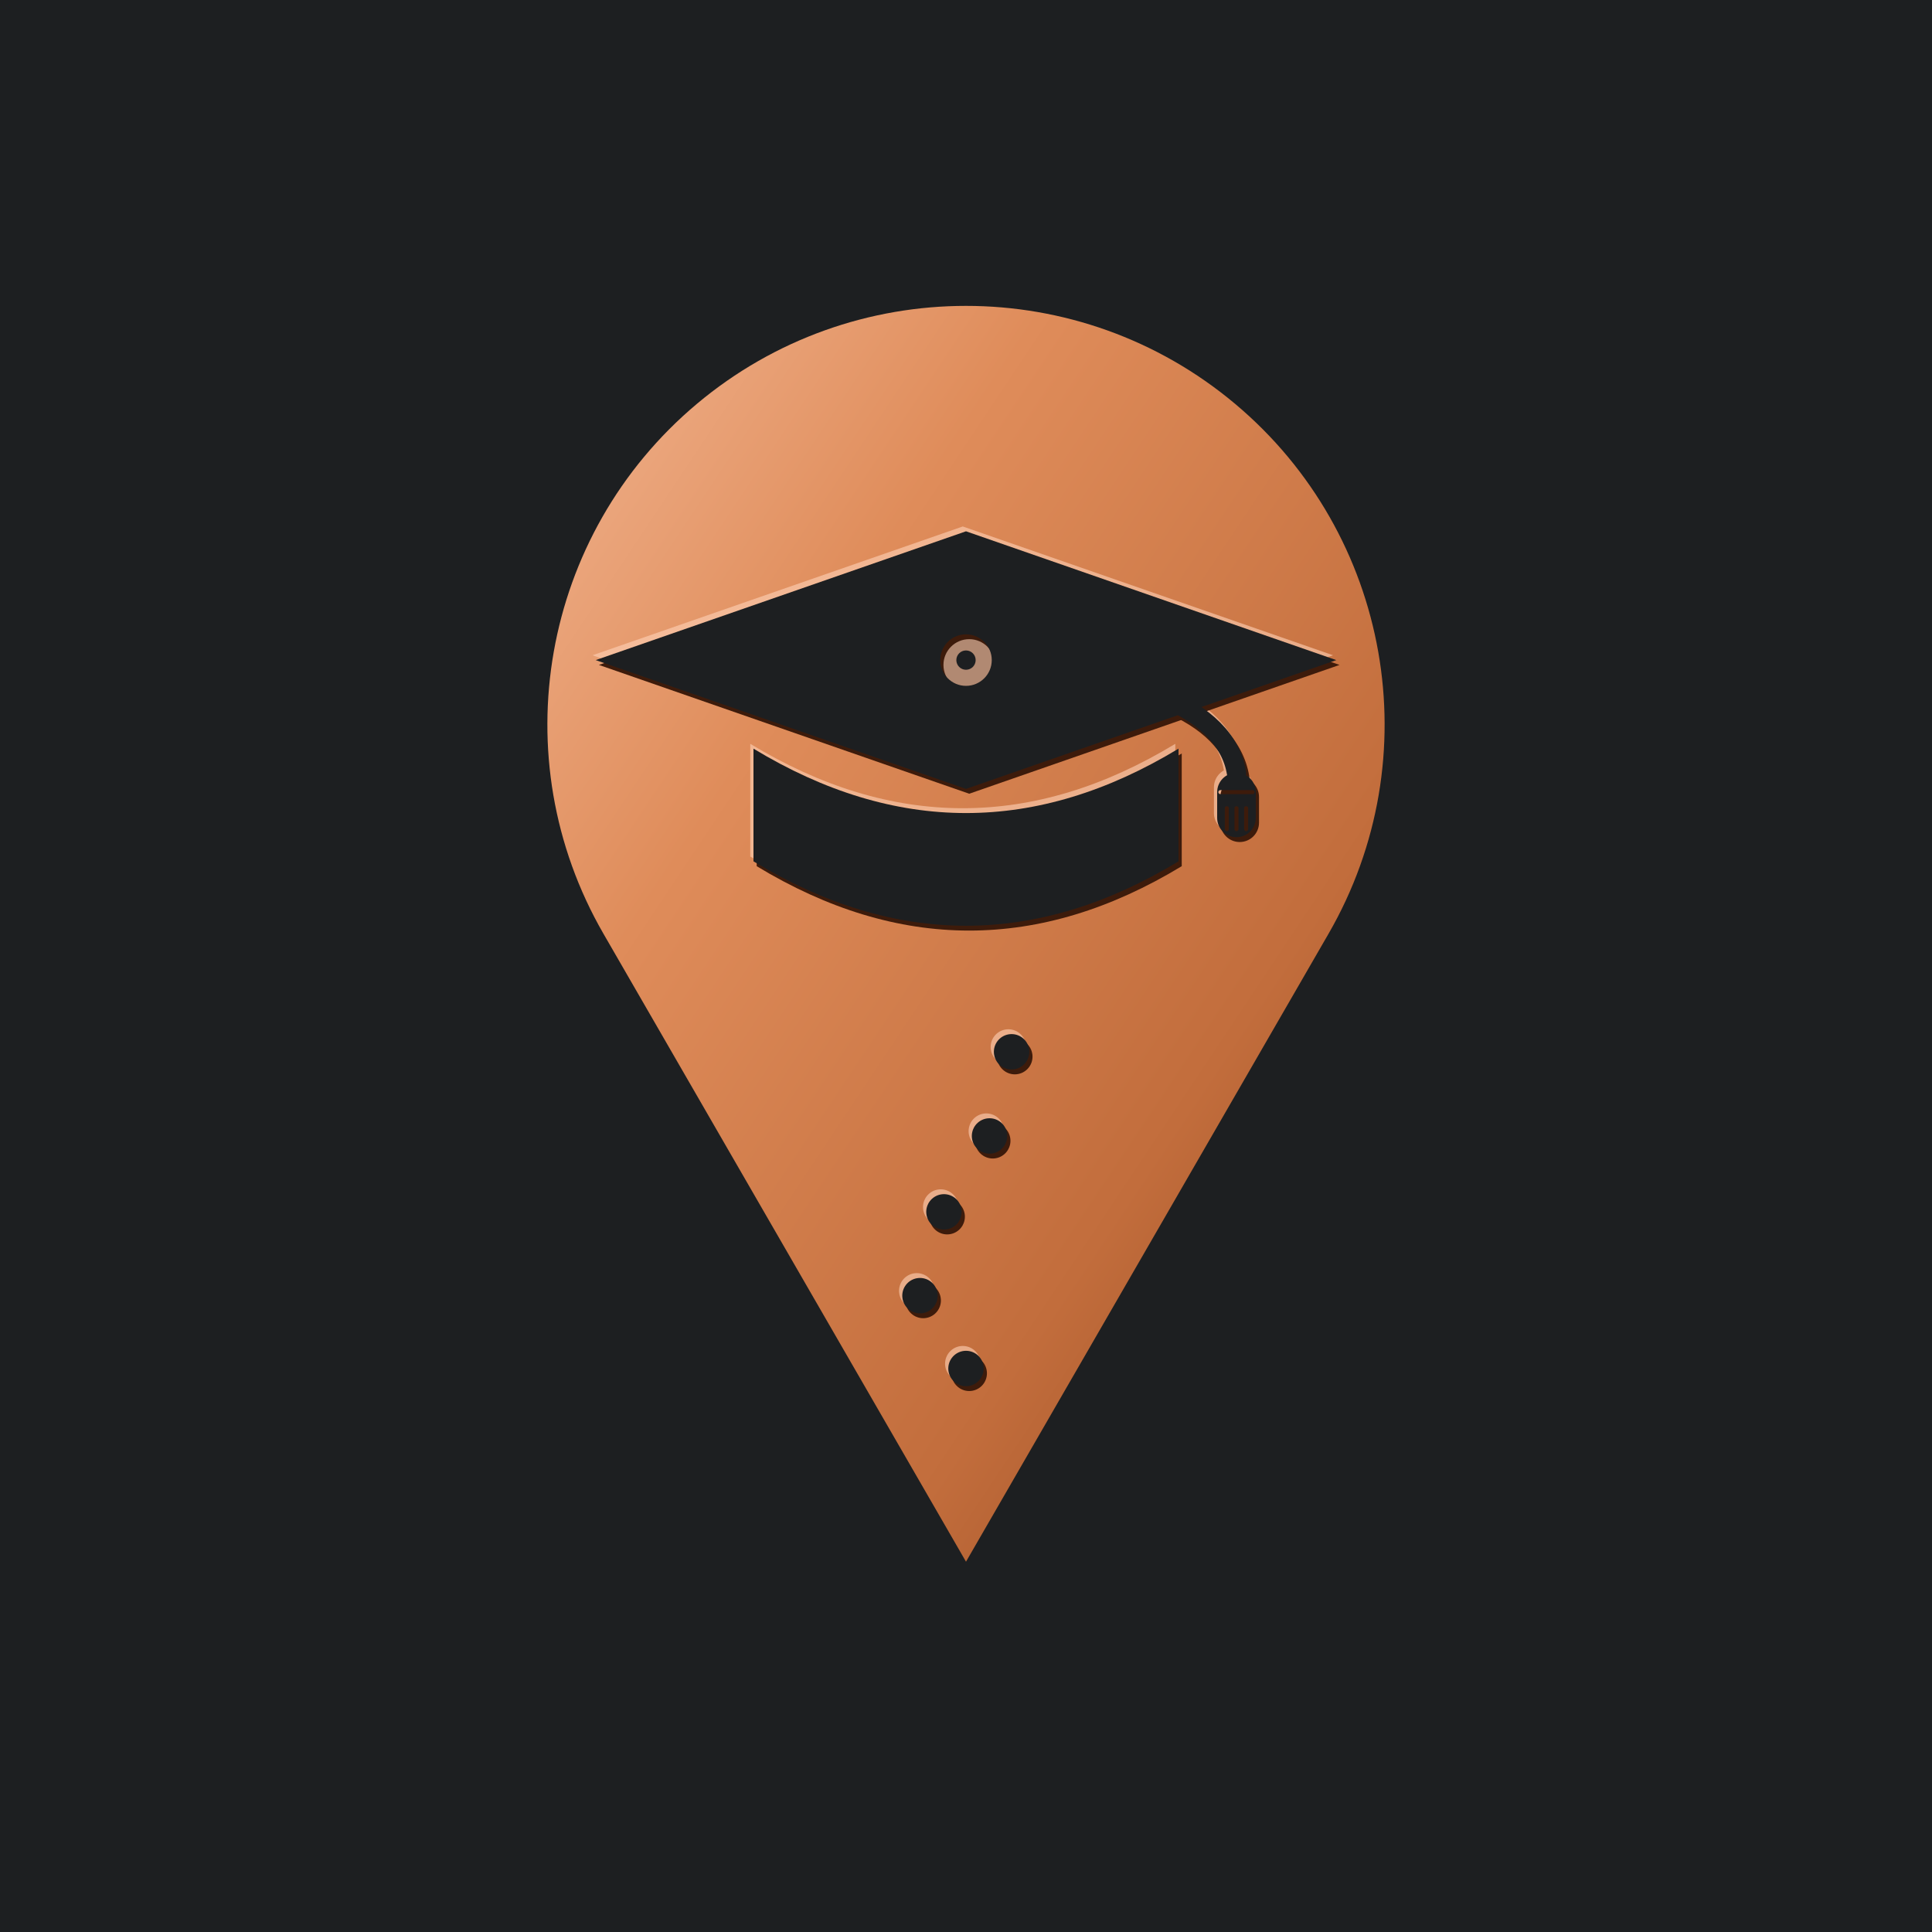
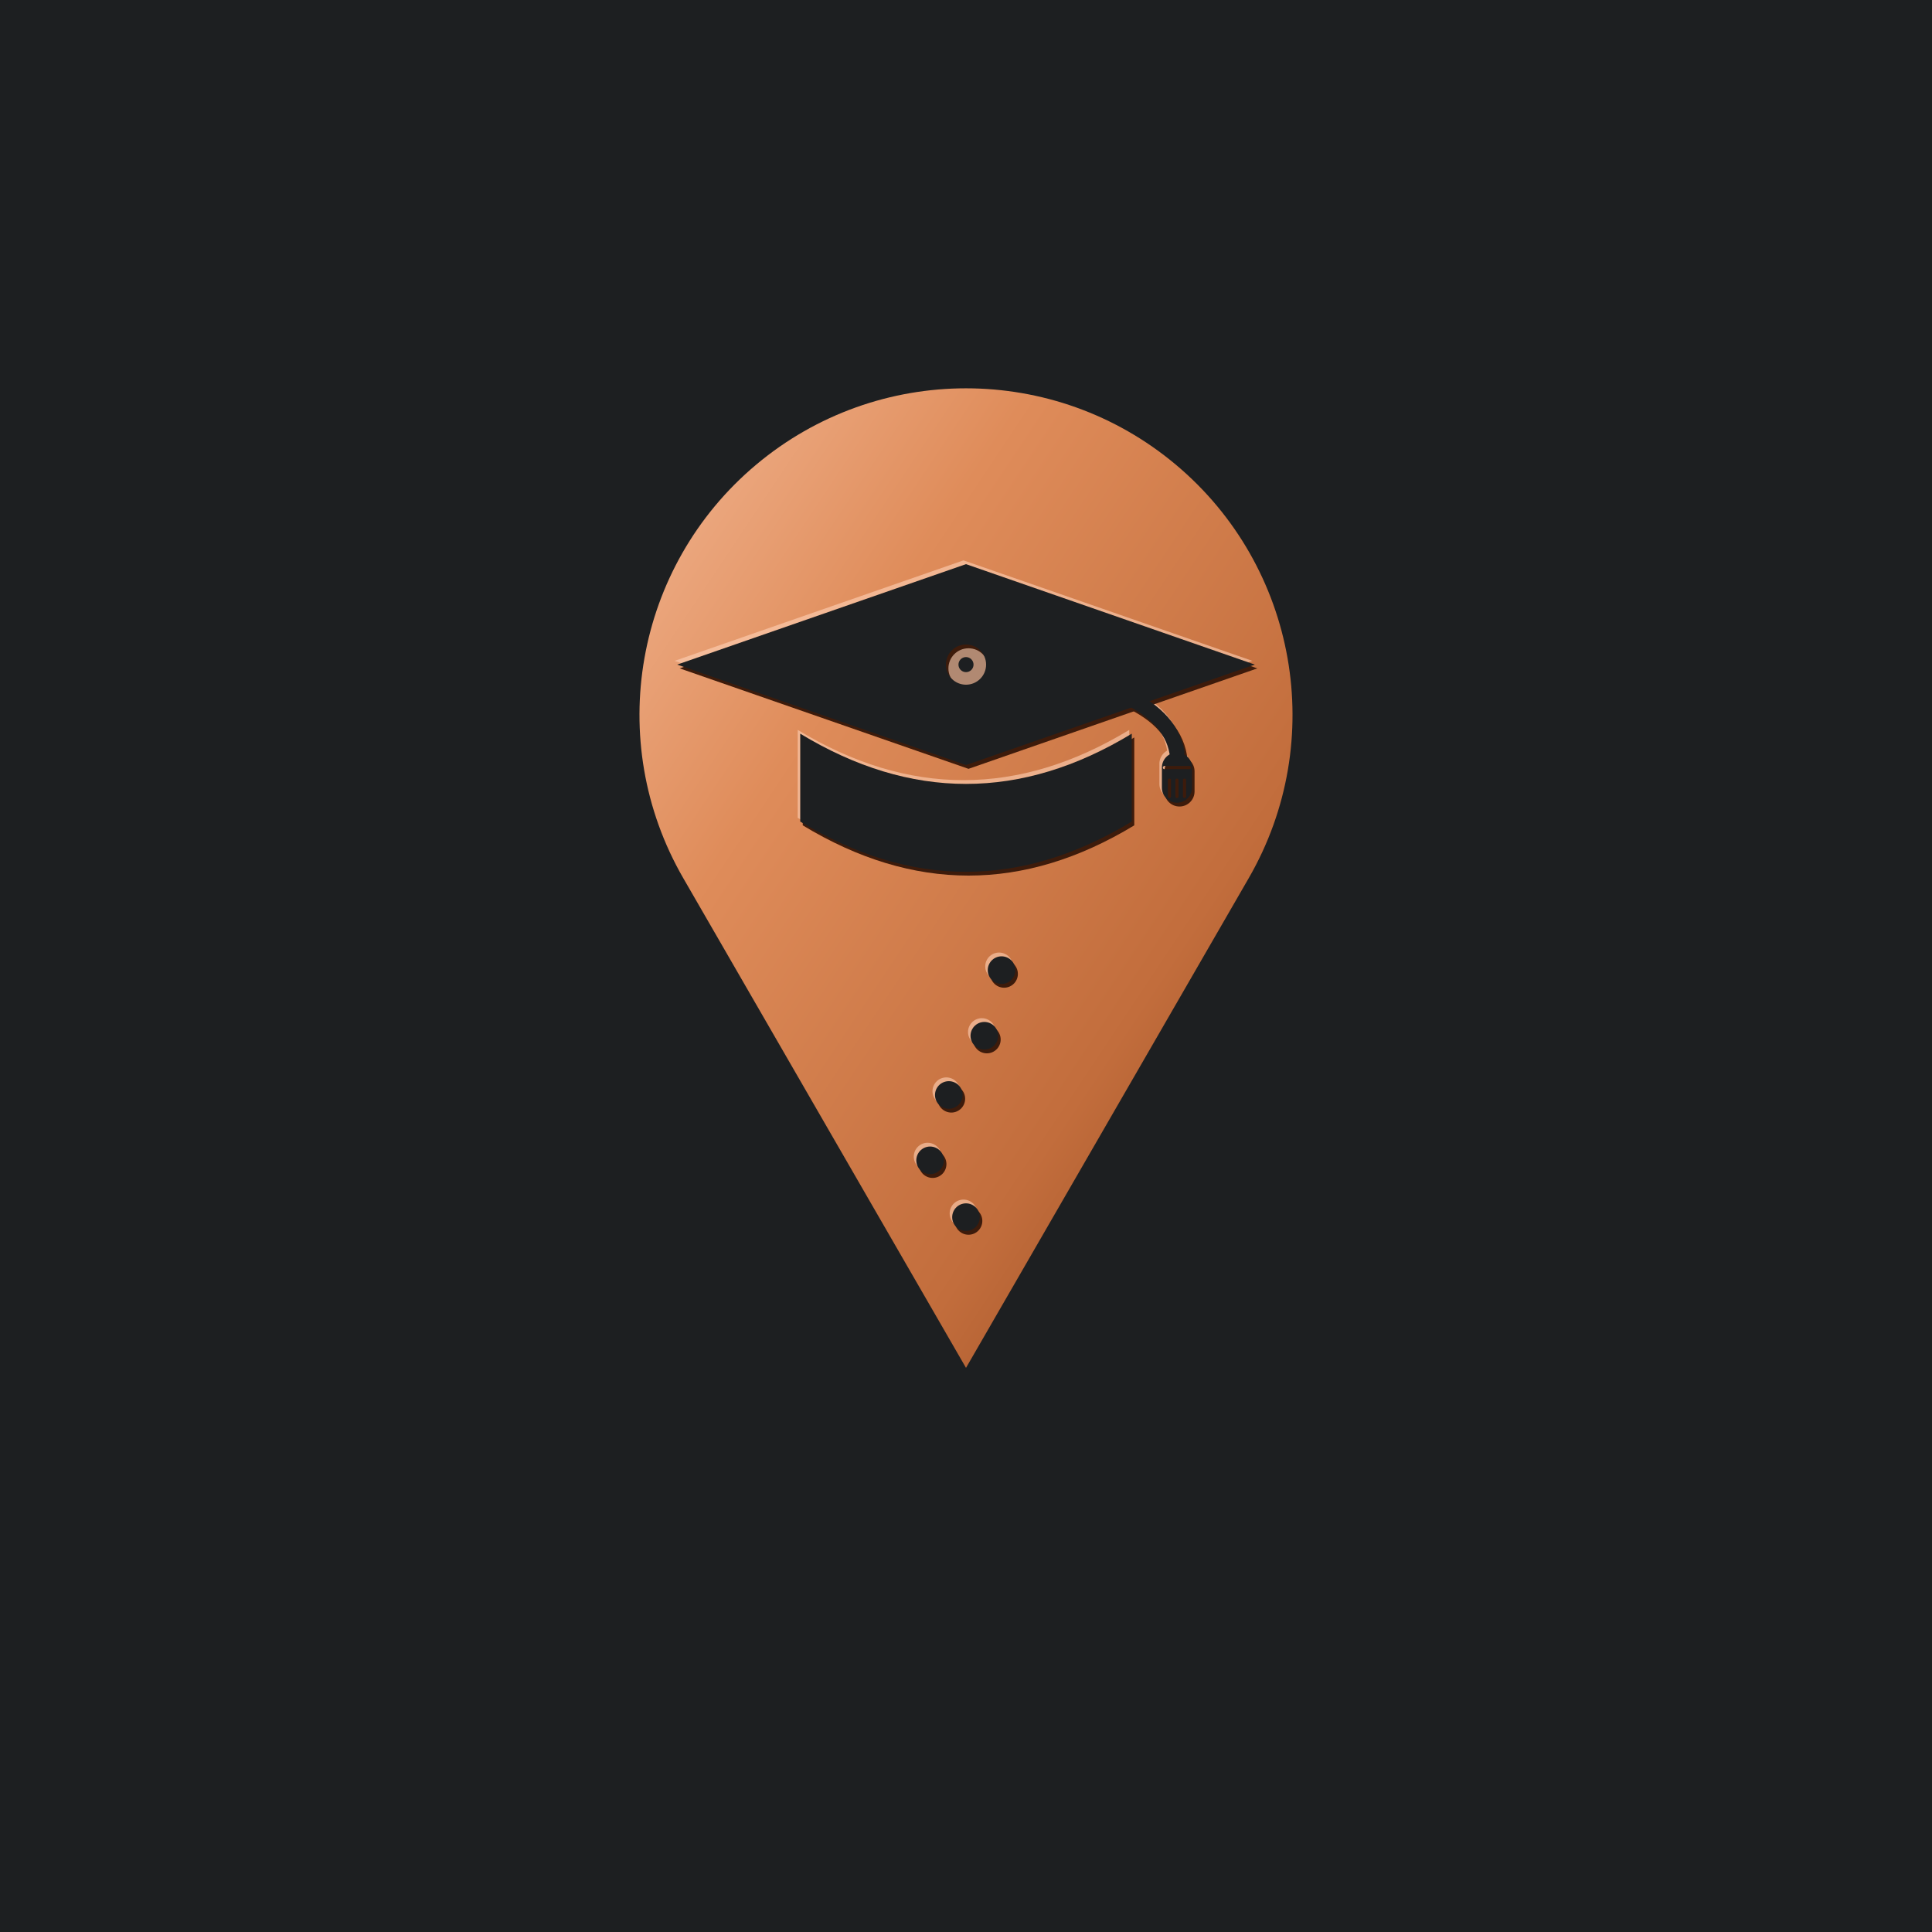
<svg xmlns="http://www.w3.org/2000/svg" width="1024" height="1024" viewBox="0 0 1200 1200">
  <rect width="1200" height="1200" fill="#1D1F21" />
  <defs>
    <linearGradient id="metalCopper" x1="0%" y1="0%" x2="100%" y2="100%">
      <stop offset="0%" stop-color="#F2B591" />
      <stop offset="30%" stop-color="#DF8C5A" />
      <stop offset="70%" stop-color="#C26D3C" />
      <stop offset="100%" stop-color="#8F431B" />
    </linearGradient>
    <mask id="capMask">
      <rect x="-500" y="-500" width="2200" height="2200" fill="white" />
      <path d="M 512 280 L 742 360 L 512 440 L 282 360 Z" fill="black" />
      <path d="M 380 415 Q 512 495 644 415 L 644 485 Q 512 565 380 485 Z" fill="black" />
      <path d="M 512 360 Q 670 370 680 430" fill="none" stroke="black" stroke-width="12" stroke-linecap="round" />
      <rect x="668" y="430" width="24" height="40" rx="12" fill="black" />
      <path d="M 670 442 L 690 442" stroke="white" stroke-width="2.5" stroke-linecap="round" />
      <path d="M 674 452 L 674 465 M 680 452 L 680 465 M 686 452 L 686 465" stroke="white" stroke-width="2.5" stroke-linecap="round" />
      <circle cx="512" cy="360" r="16" fill="white" />
      <circle cx="512" cy="360" r="6" fill="black" />
      <path d="M 512 800 C 412 720, 612 640, 512 560" fill="none" stroke="black" stroke-width="22" stroke-dasharray="0, 55" stroke-linecap="round" />
    </mask>
  </defs>
-   <g transform="translate(88, 50)" mask="url(#capMask)">
+   <g transform="translate(600, 600) scale(0.78) translate(-512, -600)" mask="url(#capMask)">
    <path d="M 286.84 530 A 260 260 0 1 1 737.16 530 L 512 920 Z" fill="url(#metalCopper)" />
    <g transform="translate(-2, -3)">
      <g fill="#FFD2B8" opacity="0.6">
        <path d="M 512 280 L 742 360 L 512 440 L 282 360 Z" />
        <path d="M 380 415 Q 512 495 644 415 L 644 485 Q 512 565 380 485 Z" />
        <path d="M 512 800 C 412 720, 612 640, 512 560" fill="none" stroke="#FFD2B8" stroke-width="22" stroke-dasharray="0, 55" stroke-linecap="round" />
        <path d="M 512 360 Q 670 370 680 430" fill="none" stroke="#FFD2B8" stroke-width="12" stroke-linecap="round" />
        <rect x="668" y="430" width="24" height="40" rx="12" />
        <circle cx="512" cy="360" r="6" />
      </g>
      <circle cx="512" cy="360" r="16" fill="#3D1B0B" />
    </g>
    <g transform="translate(2, 3)">
      <g fill="#3D1B0B">
        <path d="M 512 280 L 742 360 L 512 440 L 282 360 Z" />
        <path d="M 380 415 Q 512 495 644 415 L 644 485 Q 512 565 380 485 Z" />
        <path d="M 512 800 C 412 720, 612 640, 512 560" fill="none" stroke="#3D1B0B" stroke-width="22" stroke-dasharray="0, 55" stroke-linecap="round" />
        <path d="M 512 360 Q 670 370 680 430" fill="none" stroke="#3D1B0B" stroke-width="12" stroke-linecap="round" />
        <rect x="668" y="430" width="24" height="40" rx="12" />
        <circle cx="512" cy="360" r="6" />
      </g>
      <circle cx="512" cy="360" r="16" fill="#FFD2B8" opacity="0.6" />
    </g>
  </g>
</svg>
